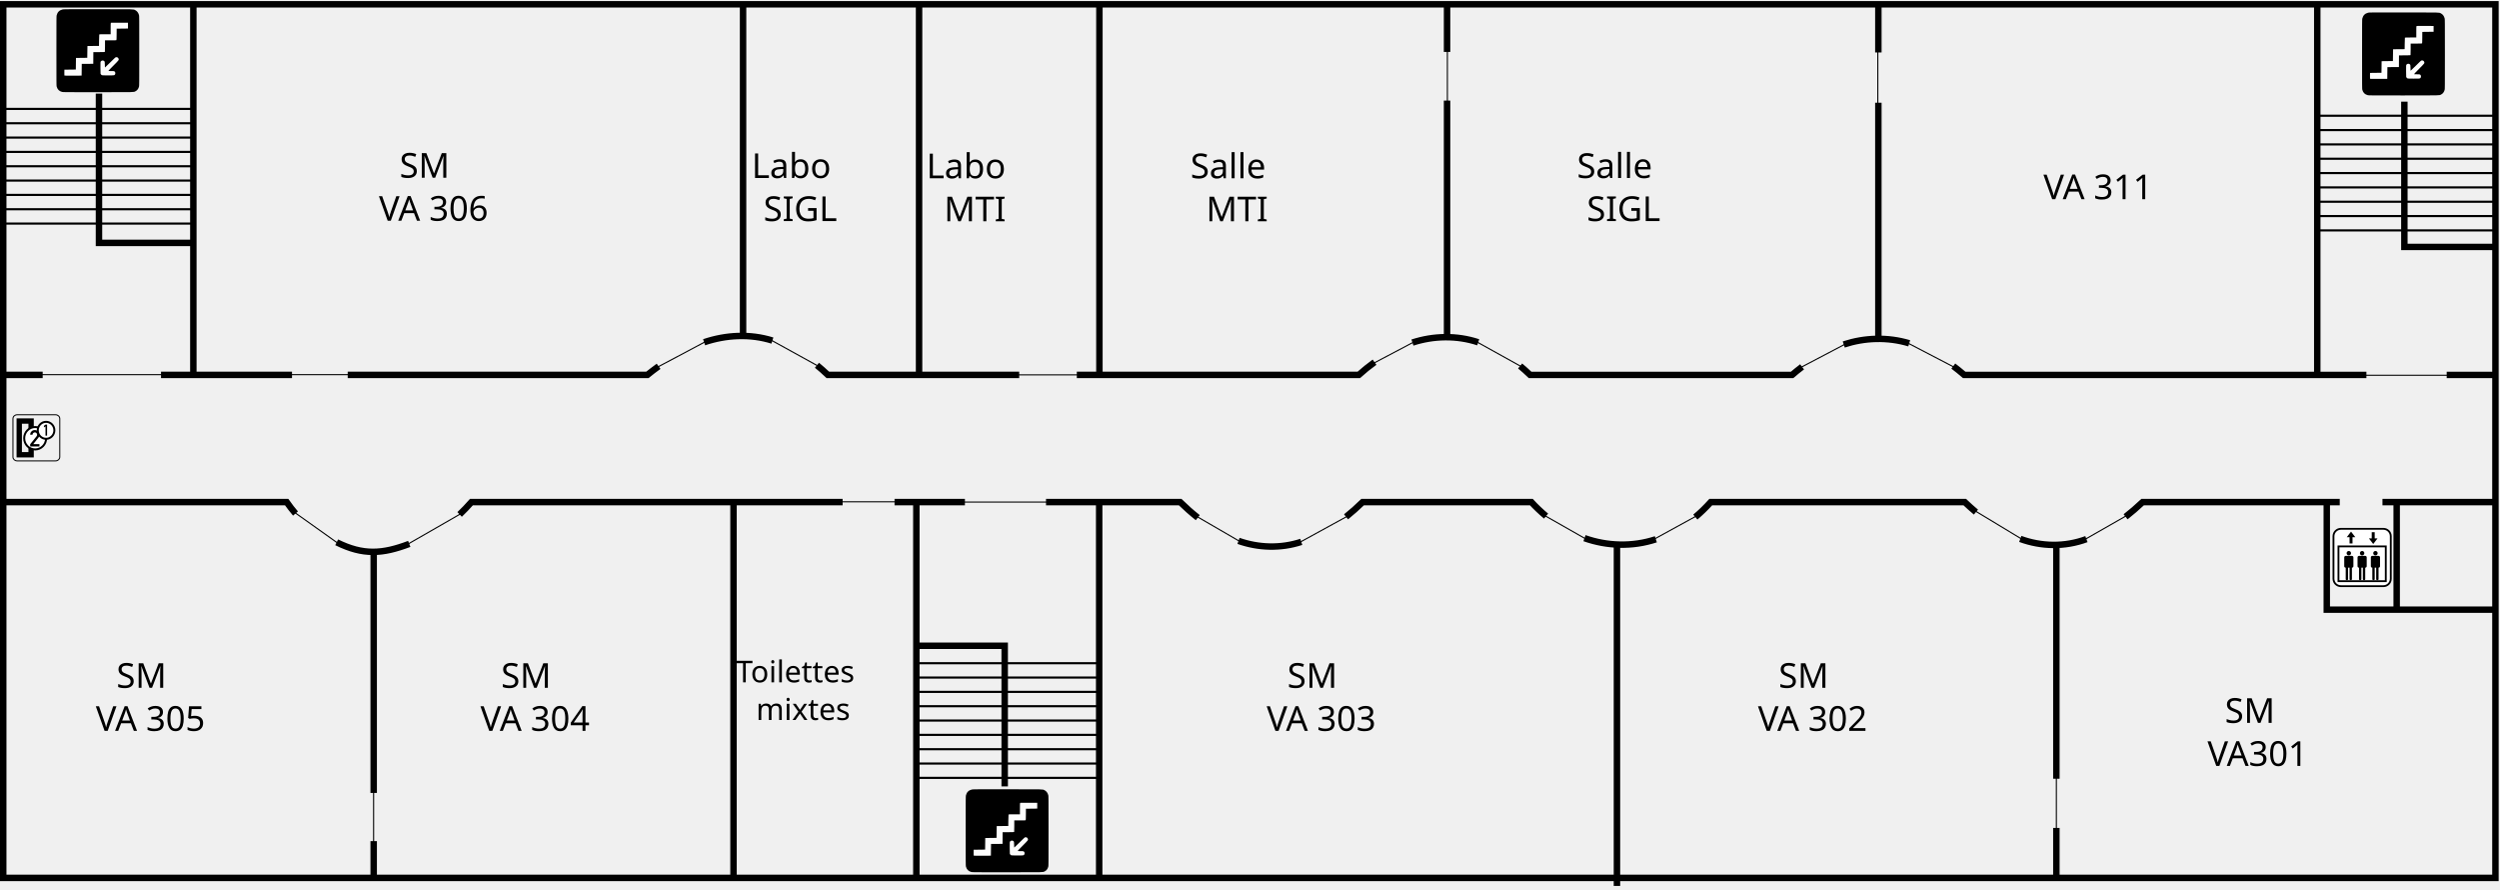
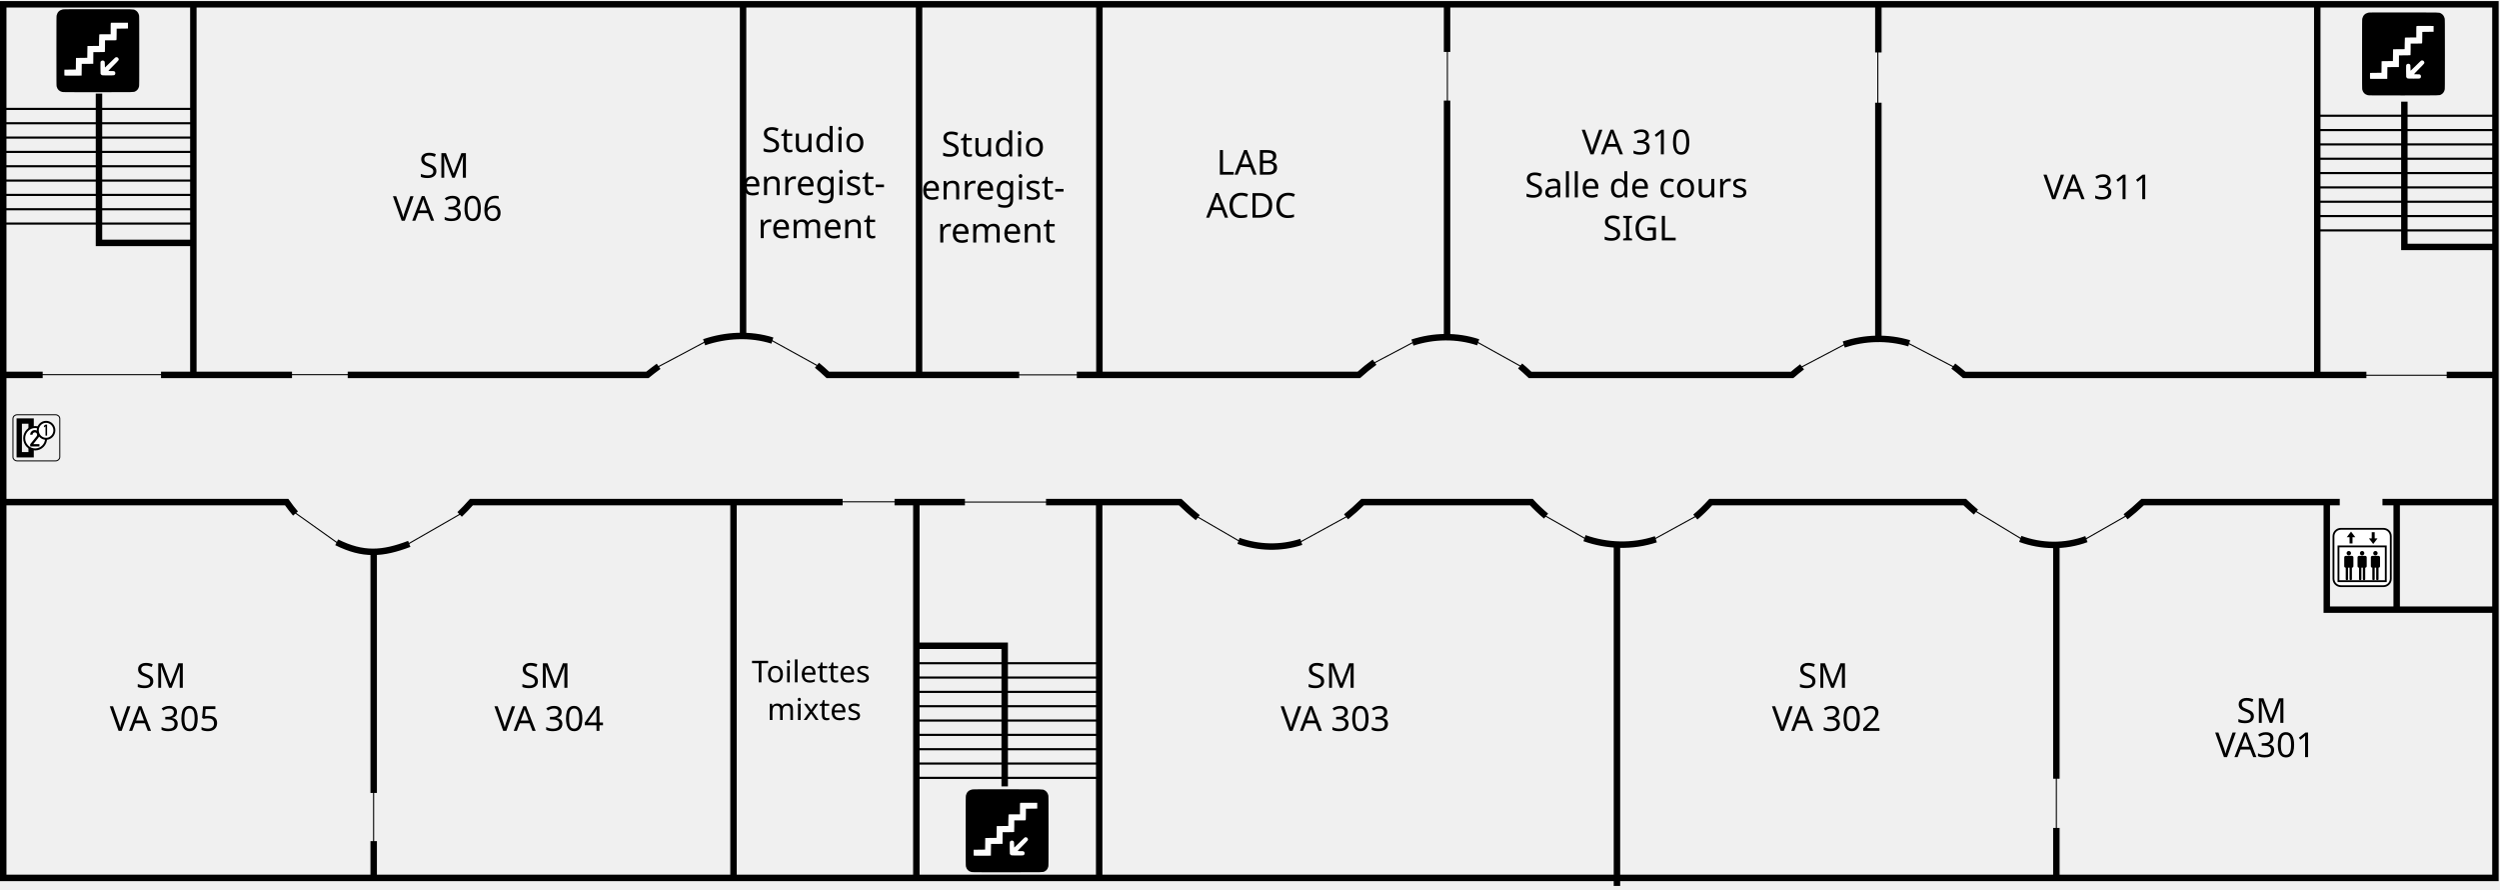
<svg xmlns="http://www.w3.org/2000/svg" xmlns:xlink="http://www.w3.org/1999/xlink" width="100%" height="100%" viewBox="0 0 2323.605 826.438" id="svg4578" version="1.1">
  <defs id="defs4580">
    </defs>
  <g id="layer1" transform="translate(560.6051,-444.2808)">
    <path id="path5218" style="fill:none;stroke:#000000;stroke-width:6;stroke-linecap:butt;stroke-linejoin:miter;stroke-miterlimit:4;stroke-opacity:1;stroke-dasharray:none" d="m 290.714,1044.505 82.857,0 0,130.714 m 1385.628,-501.429 -84.199,0 0,-135 m -7.143,471.429 0,-100 M 1760,1010.934 l -157.143,0 0,-100.714 m -251.429,349.286 0,-45.714 m 0,-45.714 0,-217.143 m -408.571,316.786 0,-316.4 m -481.429,308.186 0,-350 m -170,351.429 0,-350 m -170,347.143 0,-345.714 m -334.571,347.081 0,-33.366 m 0,-44.795 0,-223.37 m -168.286,-287.874 -87.143,0 0,-138.787 m 87.744,-83.971 0,344.462 m 511.137,-344.462 0,309.163 m 163.645,-308.153 0,343.452 m 167.685,-344.462 0,345.472 m 323.249,-345.472 0,45.238 m 0,45.238 0,217.62 m 401.031,-307.142 0,44.789 m 0,46.754 0,219.367 m 408.102,32.598 0,-343.452 m 165.16,462.65 -104.546,0 m -39.704,0 -183.276,0 c -5.418,5.062 -10.457,9.464 -15.857,13.656 m -36.417,20.761 c -20.188,7.467 -41.922,6.959 -61.514,-0.198 m -41.215,-24.922 c -3.462,-2.895 -6.934,-5.994 -10.416,-9.297 l -236.133,0 c -4.775,5.246 -9.33,9.723 -14.35,13.91 m -36.722,20.658 c -21.822,7.187 -45.274,6.41 -66.339,-1.041 m -35.734,-20.508 c -4.895,-4.047 -9.779,-8.761 -13.703,-13.018 l -156.847,0 c -5.041,4.906 -10.188,9.489 -15.438,13.686 m -41.623,23.29 c -19.165,6.284 -39.671,5.635 -58.368,-0.926 m -37.867,-21.583 c -5.848,-4.616 -11.327,-9.514 -16.409,-14.466 l -124.704,0 m -75.419,0 -65.419,0 m -48.276,0 -345.123,0 c -3.617,4.099 -7.289,7.921 -11.004,11.469 m -46.825,27.387 c -24.974,9.468 -42.815,10.746 -67.486,-1.475 m -38.289,-26.76 c -2.856,-3.324 -5.608,-6.866 -8.243,-10.621 l -262.006,0 m 2314.765,-118.188 -44.306,0 m -74.663,0 -373.949,0 c -3.39,-2.942 -6.812,-5.71 -10.159,-8.216 m -40.99,-21.177 c -20.02,-5.996 -41.31,-5.321 -60.864,1.099 m -38.734,20.778 c -3.282,2.475 -6.424,5.026 -9.313,7.517 l -243.591,0 c -3.08,-2.976 -6.208,-5.778 -9.282,-8.32 M 813.854,762.424 c -19.978,-6.599 -41.466,-6.129 -61.156,0.264 m -35.244,18.237 c -5.21,3.744 -10.106,7.742 -14.653,11.829 l -262.163,0 m -53.591,0 -177.877,0 c -3.375,-3.216 -6.796,-6.244 -10.159,-8.991 M 157.574,760.822 c -20.889,-6.537 -43.135,-5.274 -63.487,1.555 m -42.309,22.374 c -3.678,2.645 -7.216,5.36 -10.486,8.002 l -278.591,0 m -51.796,0 -121.796,0 m -110.02,0 -36.694,0 m 0,-344.462 2317.29,0 0,811.949 -2317.291,7e-4 z" />
    <path id="path5237" style="fill:none;stroke:#000000;stroke-width:2;stroke-linecap:butt;stroke-linejoin:miter;stroke-miterlimit:4;stroke-opacity:1;stroke-dasharray:none" d="m 1760.696,658.423 -166.675,0 m -0.505,-13.321 167.685,0 m -167.685,-13.321 167.685,0 m -167.433,-13.321 167.18,0 m -0.505,-13.321 -166.17,0 m -1.263,-13.321 168.695,0 m -0.758,-13.321 -167.18,0 m -0.253,-13.321 167.685,0 m -166.675,-13.321 165.665,0" />
    <path id="path5237-6" style="fill:none;stroke:#000000;stroke-width:2;stroke-linecap:butt;stroke-linejoin:miter;stroke-miterlimit:4;stroke-opacity:1;stroke-dasharray:none" d="m 460.63,1167.267 -169.706,0 m -0.505,-13.321 170.716,0 m -170.716,-13.321 170.716,0 m -170.463,-13.321 170.211,0 m -0.505,-13.321 -169.201,0 m -1.263,-13.321 171.726,0 m -0.758,-13.321 -170.211,0 m -0.253,-13.321 170.716,0 m -169.706,-13.321 168.695,0" />
    <path id="path5237-6-8" style="fill:none;stroke:#000000;stroke-width:2;stroke-linecap:butt;stroke-linejoin:miter;stroke-miterlimit:4;stroke-opacity:1;stroke-dasharray:none" d="m -381.219,652.076 -175.063,0 m -0.505,-13.321 176.073,0 m -176.073,-13.321 176.073,0 m -175.82,-13.321 175.568,0 m -0.505,-13.321 -174.558,0 m -1.263,-13.321 177.083,0 m -0.758,-13.321 -175.568,0 m -0.253,-13.321 176.073,0 m -175.063,-13.321 174.053,0" />
    <a xlink:href="map-vj-va2.svg" id="a6061">
      <g transform="matrix(0.1375,0,0,0.1375,1608.232,934.9379)" id="g5427">
        <rect style="fill:#ffffff;fill-opacity:1;fill-rule:evenodd;stroke:#000000;stroke-width:12.5;stroke-miterlimit:4;stroke-opacity:1;stroke-dasharray:none" id="rectBordo" width="387.5" height="387.5" x="6.3" y="6.3" rx="50" ry="50" />
        <rect style="fill:none;stroke:#000000;stroke-width:12.5;stroke-miterlimit:4;stroke-opacity:1;stroke-dasharray:none" id="rectAscensore" width="320" height="235" x="40" y="125" />
        <g id="gUomini">
          <path style="fill:#000000;fill-opacity:1;fill-rule:evenodd;stroke:none" d="m 200,156 c -8.3,0 -15,6.7 -15,15 0,8.3 6.7,15 15,15 8.3,0 15,-6.7 15,-15 0,-8.3 -6.7,-15 -15,-15 z m -20.7,33 c -5.7,0 -10.3,4.5 -10.3,10 l 0,60 c 0,5.5 4.3,10 10,10 l 0,77 c 0,4.4 3.6,8 8,8 4.4,0 8,-3.6 8,-8 l 0,-77 10,0 c 0,0 0,77 0,77 0,4.4 3.6,8 8,8 4.4,0 8,-3.6 8,-8 l 0,-77 c 5.7,0 10,-4.5 10,-10 l 0,-60 c 0,-5.5 -4.6,-10 -10.3,-10 l -41.4,0 z" id="pathUomo" />
          <use height="400" width="400" id="useUomo2" xlink:href="#pathUomo" y="0" x="-90" />
          <use height="400" width="400" id="useUomo3" xlink:href="#pathUomo" y="0" x="90" />
        </g>
        <path style="fill:#000000;fill-opacity:1;fill-rule:evenodd;stroke:none" d="m 96,63 29,-38 29,38 -19,0 0,42 -20,0 0,-42 -19,0 z" id="pathFrecciaSu" />
        <use x="150" y="-134" xlink:href="#pathFrecciaSu" id="useFrecciaGiu" transform="scale(1,-1)" width="400" height="400" />
      </g>
    </a>
    <g id="layer1-7" transform="matrix(0.09306479,0,0,0.09306479,-550.3506,827.8416)">
      <rect rx="41.278" ry="38.939" y="21.021" x="19.202" height="460.303" width="467.824" id="rect2398" style="fill:none;stroke:#000000;stroke-width:10;stroke-miterlimit:4;stroke-opacity:1;stroke-dasharray:none" />
      <rect ry="0" rx="59.333" y="83.53" x="82.026" height="336.723" width="118.666" id="rect3170" style="fill:none;stroke:#000000;stroke-width:53.449;stroke-miterlimit:4;stroke-opacity:1;stroke-dasharray:none" />
      <path transform="matrix(2.202362,0,0,2.227341,-732.1924,-563.6541)" d="m 491.748,367.683 c 0,27.753 -22.298,50.252 -49.803,50.252 -27.505,0 -49.803,-22.498 -49.803,-50.252 0,-27.753 22.298,-50.252 49.803,-50.252 27.505,0 49.803,22.498 49.803,50.252 z" id="path3172" style="fill:#ffffff;fill-opacity:1;fill-rule:nonzero;stroke:#000000;stroke-width:9.03;stroke-miterlimit:4;stroke-opacity:1;stroke-dasharray:none" />
      <path id="text2388" d="m 191.226,337.432 0,-21.853 63.551,-79.495 c 2.453,-3.122 4.051,-5.983 4.794,-8.585 0.743,-2.601 1.115,-5.129 1.115,-7.582 -8e-5,-5.649 -2.007,-10.908 -6.021,-15.776 -4.014,-4.868 -9.477,-7.303 -16.39,-7.303 -6.318,1.4e-4 -11.725,2.1 -16.222,6.299 -4.497,4.2 -7.006,9.942 -7.526,17.226 l -23.302,0 c 0.074,-13.156 4.571,-24.25 13.491,-33.281 8.919,-9.031 19.511,-13.546 31.776,-13.546 13.528,1.7e-4 24.807,4.553 33.838,13.658 9.031,9.105 13.546,20.088 13.546,32.946 -10e-5,11.001 -3.233,20.515 -9.7,28.542 l -52.29,65.558 61.99,0 0,23.191 -92.651,0 z" style="font-size:228.338px;font-style:normal;font-variant:normal;font-weight:normal;font-stretch:normal;fill:#000000;fill-opacity:1;stroke:none;font-family:DIN 1451 Mittelschrift;-inkscape-font-specification:DIN 1451 Mittelschrift" />
      <path transform="matrix(1.359464,0,0,1.378738,-241.5892,-351.107)" d="m 496.235,382.49 c 0,33.948 -27.32,61.469 -61.02,61.469 -33.7,0 -61.02,-27.52 -61.02,-61.469 0,-33.948 27.32,-61.469 61.02,-61.469 33.7,0 61.02,27.52 61.02,61.469 z" id="path3176" style="fill:#ffffff;fill-opacity:1;fill-rule:nonzero;stroke:#000000;stroke-width:14.608;stroke-miterlimit:4;stroke-opacity:1;stroke-dasharray:none" />
      <path id="text2392" d="m 344.371,229.389 0,-93.365 -15.674,11.454 0,-16.729 15.674,-11.379 15.825,0 0,110.019 -15.825,0 z" style="font-size:154.327px;font-style:normal;font-variant:normal;font-weight:normal;font-stretch:normal;fill:#000000;fill-opacity:1;stroke:none;font-family:DIN 1451 Mittelschrift;-inkscape-font-specification:DIN 1451 Mittelschrift" />
    </g>
    <path id="path5573" style="fill:none;stroke:#000000;stroke-width:1px;stroke-linecap:butt;stroke-linejoin:miter;stroke-opacity:1" d="m 1185.414,541.73 0,-55.053 m -400.235,52.65 0,-49.286 m -967.577,460.59 51.684,-29.697 m -156.429,-0.714 41.388,29.444 m 32.54,278.413 0,-49.643 m 434.438,-267.745 51.518,0 m 61.902,0.245 78.929,0 m 234.441,37.383 44.194,-24.244 m -140.411,0 40.911,23.739 M 977.143,945.576 1017.5,923.434 m -142.5,-0.357 38.929,22.143 m 463.571,0.714 40,-22.857 m -142.143,-4.286 44.286,26.786 m 318.571,-152.5 78.571,0 m -503.571,-30 43.214,22.5 M 1113.571,785.934 1155,764.148 m -342.5,-2.143 41.786,23.214 m -138.571,-2.857 38.571,-20.357 m -370,30.714 59.286,0 m -287.5,-32.5 44.643,24.643 M 50,785.934 95.714,761.648 m -387.143,30.853 56.063,0 m -287.388,0 114.652,0 m 1759.53,373.79 0,51.428" />
-     <text xml:space="preserve" style="font-size:24px;font-style:normal;font-weight:normal;text-align:center;line-height:125%;letter-spacing:0px;word-spacing:0px;text-anchor:middle;fill:#000000;fill-opacity:1;stroke:none;font-family:Sans" x="1553.248" y="1116.148" id="text5577">
-       <tspan id="tspan5579" x="1553.248" y="1116.148" style="font-size:32px;text-align:center;text-anchor:middle">SM</tspan>
-       <tspan x="1558.341" y="1156.148" style="font-size:32px;text-align:center;text-anchor:middle" id="tspan5649">VA301 </tspan>
+     <text xml:space="preserve" style="font-style:normal;font-weight:normal;line-height:0%;font-family:sans-serif;text-align:center;letter-spacing:0px;word-spacing:0px;text-anchor:middle;fill:#000000;fill-opacity:1;stroke:none" x="1553.248" y="1116.148" id="text5577">
+       <tspan id="tspan5579" x="1553.248" y="1116.148" style="font-size:32px;line-height:1.25;font-family:sans-serif;text-align:center;text-anchor:middle">SM</tspan>
+       <tspan x="1557.696" y="1147.98" style="font-size:32px;line-height:1.25;font-family:sans-serif;text-align:center;text-anchor:middle" id="tspan5649">VA301 </tspan>
    </text>
-     <text xml:space="preserve" style="font-size:32px;font-style:normal;font-weight:normal;text-align:center;line-height:125%;letter-spacing:0px;word-spacing:0px;text-anchor:middle;fill:#000000;fill-opacity:1;stroke:none;font-family:Sans" x="1145.589" y="1083.576" id="text5581">
-       <tspan id="tspan5583" x="1145.589" y="1083.576">SM</tspan>
-       <tspan x="1145.589" y="1123.576" id="tspan5647">VA 302</tspan>
+     <text xml:space="preserve" style="font-style:normal;font-weight:normal;line-height:0%;font-family:sans-serif;text-align:center;letter-spacing:0px;word-spacing:0px;text-anchor:middle;fill:#000000;fill-opacity:1;stroke:none" x="1145.589" y="1083.576" id="text5581">
+       <tspan id="tspan5583" x="1145.589" y="1083.576" style="font-size:32px;line-height:1.25;font-family:sans-serif">SM</tspan>
+       <tspan x="1145.589" y="1123.576" id="tspan5647" style="font-size:32px;line-height:1.25;font-family:sans-serif">VA 302</tspan>
    </text>
-     <text xml:space="preserve" style="font-size:32px;font-style:normal;font-weight:normal;text-align:center;line-height:125%;letter-spacing:0px;word-spacing:0px;text-anchor:middle;fill:#000000;fill-opacity:1;stroke:none;font-family:Sans" x="688.767" y="1083.576" id="text5585">
-       <tspan id="tspan5587" x="688.767" y="1083.576">SM</tspan>
-       <tspan x="688.767" y="1123.576" id="tspan5645">VA 303</tspan>
+     <text xml:space="preserve" style="font-style:normal;font-weight:normal;line-height:0%;font-family:sans-serif;text-align:center;letter-spacing:0px;word-spacing:0px;text-anchor:middle;fill:#000000;fill-opacity:1;stroke:none" x="688.767" y="1083.576" id="text5585">
+       <tspan id="tspan5587" x="688.767" y="1083.576" style="font-size:32px;line-height:1.25;font-family:sans-serif">SM</tspan>
+       <tspan x="688.767" y="1123.576" id="tspan5645" style="font-size:32px;line-height:1.25;font-family:sans-serif">VA 303</tspan>
    </text>
-     <text xml:space="preserve" style="font-size:28px;font-style:normal;font-weight:normal;text-align:center;line-height:125%;letter-spacing:0px;word-spacing:0px;text-anchor:middle;fill:#000000;fill-opacity:1;stroke:none;font-family:Sans" x="204.359" y="1078.454" id="text5589">
-       <tspan id="tspan5591" x="204.359" y="1078.454">Toilettes</tspan>
-       <tspan x="204.359" y="1113.454" id="tspan5593">mixtes</tspan>
+     <text xml:space="preserve" style="font-style:normal;font-weight:normal;line-height:0%;font-family:sans-serif;text-align:center;letter-spacing:0px;word-spacing:0px;text-anchor:middle;fill:#000000;fill-opacity:1;stroke:none" x="204.359" y="1078.454" id="text5589">
+       <tspan id="tspan5591" x="204.359" y="1078.454" style="font-size:28px;line-height:1.25;font-family:sans-serif">Toilettes</tspan>
+       <tspan x="204.359" y="1113.454" id="tspan5593" style="font-size:28px;line-height:1.25;font-family:sans-serif">mixtes</tspan>
    </text>
-     <text xml:space="preserve" style="font-size:32px;font-style:normal;font-weight:normal;text-align:center;line-height:125%;letter-spacing:0px;word-spacing:0px;text-anchor:middle;fill:#000000;fill-opacity:1;stroke:none;font-family:Sans" x="-42.279" y="1083.576" id="text5595">
-       <tspan id="tspan5597" x="-42.279" y="1083.576">SM</tspan>
-       <tspan x="-42.279" y="1123.576" id="tspan5643">VA 304</tspan>
+     <text xml:space="preserve" style="font-style:normal;font-weight:normal;line-height:0%;font-family:sans-serif;text-align:center;letter-spacing:0px;word-spacing:0px;text-anchor:middle;fill:#000000;fill-opacity:1;stroke:none" x="-42.279" y="1083.576" id="text5595">
+       <tspan id="tspan5597" x="-42.279" y="1083.576" style="font-size:32px;line-height:1.25;font-family:sans-serif">SM</tspan>
+       <tspan x="-42.279" y="1123.576" id="tspan5643" style="font-size:32px;line-height:1.25;font-family:sans-serif">VA 304</tspan>
    </text>
-     <text xml:space="preserve" style="font-size:32px;font-style:normal;font-weight:normal;text-align:center;line-height:125%;letter-spacing:0px;word-spacing:0px;text-anchor:middle;fill:#000000;fill-opacity:1;stroke:none;font-family:Sans" x="-399.922" y="1083.576" id="text5599">
-       <tspan id="tspan5601" x="-399.922" y="1083.576">SM</tspan>
-       <tspan x="-399.922" y="1123.576" id="tspan5641">VA 305</tspan>
+     <text xml:space="preserve" style="font-style:normal;font-weight:normal;line-height:0%;font-family:sans-serif;text-align:center;letter-spacing:0px;word-spacing:0px;text-anchor:middle;fill:#000000;fill-opacity:1;stroke:none" x="-399.922" y="1083.576" id="text5599">
+       <tspan id="tspan5601" x="-399.922" y="1083.576" style="font-size:32px;line-height:1.25;font-family:sans-serif">SM</tspan>
+       <tspan x="-399.922" y="1123.576" id="tspan5641" style="font-size:32px;line-height:1.25;font-family:sans-serif">VA 305</tspan>
    </text>
-     <text xml:space="preserve" style="font-size:32px;font-style:normal;font-weight:normal;text-align:center;line-height:125%;letter-spacing:0px;word-spacing:0px;text-anchor:middle;fill:#000000;fill-opacity:1;stroke:none;font-family:Sans" x="-136.674" y="609.456" id="text5603">
-       <tspan id="tspan5605" x="-136.674" y="609.456">SM</tspan>
-       <tspan x="-136.674" y="649.456" id="tspan5639">VA 306</tspan>
+     <text xml:space="preserve" style="font-style:normal;font-weight:normal;line-height:0%;font-family:sans-serif;text-align:center;letter-spacing:0px;word-spacing:0px;text-anchor:middle;fill:#000000;fill-opacity:1;stroke:none" x="-136.674" y="609.456" id="text5603">
+       <tspan id="tspan5605" x="-136.674" y="609.456" style="font-size:32px;line-height:1.25;font-family:sans-serif">SM</tspan>
+       <tspan x="-136.674" y="649.456" id="tspan5639" style="font-size:32px;line-height:1.25;font-family:sans-serif">VA 306</tspan>
    </text>
-     <text xml:space="preserve" style="font-size:24px;font-style:normal;font-weight:normal;line-height:125%;letter-spacing:0px;word-spacing:0px;fill:#000000;fill-opacity:1;stroke:none;font-family:Sans" x="1339.395" y="629.456" id="text5607">
-       <tspan id="tspan5609" x="1339.395" y="629.456" style="font-size:32px">VA 311</tspan>
+     <text xml:space="preserve" style="font-style:normal;font-weight:normal;line-height:0%;font-family:sans-serif;letter-spacing:0px;word-spacing:0px;fill:#000000;fill-opacity:1;stroke:none" x="1339.395" y="629.456" id="text5607">
+       <tspan id="tspan5609" x="1339.395" y="629.456" style="font-size:32px;line-height:1.25;font-family:sans-serif">VA 311</tspan>
    </text>
-     <a id="a4374" xlink:href="https://sigl.epita.fr/">
-       <text id="text5621" y="609.737" x="212.66" style="font-size:32px;font-style:normal;font-weight:normal;text-align:center;line-height:125%;letter-spacing:0px;word-spacing:0px;text-anchor:middle;fill:#000000;fill-opacity:1;stroke:none;font-family:Sans" xml:space="preserve">
-         <tspan y="609.737" x="212.66" id="tspan5623">Labo</tspan>
-         <tspan id="tspan5631" y="649.737" x="212.66">SIGL</tspan>
+     <a id="a4374" xlink:href="https://sigl.epita.fr/" transform="translate(-80.42922,-6.628056)">
+       <text id="text5621" y="592.247" x="290.304" style="font-style:normal;font-weight:normal;line-height:0%;font-family:sans-serif;text-align:center;letter-spacing:0px;word-spacing:0px;text-anchor:middle;fill:#000000;fill-opacity:1;stroke:none" xml:space="preserve">
+         <tspan id="tspan5631" y="592.247" x="290.304" style="font-size:32px;line-height:1.25;font-family:sans-serif">Studio</tspan>
+         <tspan y="632.247" x="290.304" style="font-size:32px;line-height:1.25;font-family:sans-serif" id="tspan20398">enregist-</tspan>
+         <tspan y="672.247" x="290.304" style="font-size:32px;line-height:1.25;font-family:sans-serif" id="tspan25828">rement</tspan>
+       </text>
+     </a>
+     <a id="a4374-3" xlink:href="https://sigl.epita.fr/" transform="translate(86.53015,-2.561598)">
+       <text id="text5621-6" y="592.247" x="290.304" style="font-style:normal;font-weight:normal;line-height:0%;font-family:sans-serif;text-align:center;letter-spacing:0px;word-spacing:0px;text-anchor:middle;fill:#000000;fill-opacity:1;stroke:none" xml:space="preserve">
+         <tspan id="tspan5631-7" y="592.247" x="290.304" style="font-size:32px;line-height:1.25;font-family:sans-serif">Studio</tspan>
+         <tspan y="632.247" x="290.304" style="font-size:32px;line-height:1.25;font-family:sans-serif" id="tspan3174-5">enregist-</tspan>
+         <tspan y="672.247" x="290.304" style="font-size:32px;line-height:1.25;font-family:sans-serif" id="tspan23676">rement</tspan>
      </text>
    </a>
    <a id="a4379" xlink:href="http://mti.epita.fr/">
-       <text id="text5625" y="609.964" x="375.13" style="font-size:32px;font-style:normal;font-weight:normal;text-align:center;line-height:125%;letter-spacing:0px;word-spacing:0px;text-anchor:middle;fill:#000000;fill-opacity:1;stroke:none;font-family:Sans" xml:space="preserve">
-         <tspan y="609.964" x="375.13" id="tspan5627">Labo</tspan>
-         <tspan id="tspan5629" y="649.964" x="375.13">MTI</tspan>
+       <text id="text5625" y="609.964" x="375.13" style="font-style:normal;font-weight:normal;line-height:0%;font-family:sans-serif;text-align:center;letter-spacing:0px;word-spacing:0px;text-anchor:middle;fill:#000000;fill-opacity:1;stroke:none" xml:space="preserve">
+         <tspan id="tspan5629" y="609.964" x="375.13" style="font-size:32px;line-height:1.25;font-family:sans-serif" />
      </text>
    </a>
-     <text xml:space="preserve" style="font-size:32px;font-style:normal;font-weight:normal;text-align:center;line-height:125%;letter-spacing:0px;word-spacing:0px;text-anchor:middle;fill:#000000;fill-opacity:1;stroke:none;font-family:Sans" x="969.838" y="609.737" id="text5633">
-       <tspan id="tspan5635" x="969.838" y="609.737">Salle</tspan>
-       <tspan x="969.838" y="649.737" id="tspan5637">SIGL</tspan>
+     <text xml:space="preserve" style="font-style:normal;font-weight:normal;line-height:0%;font-family:sans-serif;text-align:center;letter-spacing:0px;word-spacing:0px;text-anchor:middle;fill:#000000;fill-opacity:1;stroke:none" x="971.838" y="587.737" id="text5633">
+       <tspan x="971.838" y="587.737" id="tspan5637" style="font-size:32px;line-height:1.25;font-family:sans-serif">VA 310</tspan>
+       <tspan x="971.838" y="627.737" style="font-size:32px;line-height:1.25;font-family:sans-serif" id="tspan16371">Salle de cours</tspan>
+       <tspan x="971.838" y="667.737" style="font-size:32px;line-height:1.25;font-family:sans-serif" id="tspan16375">SIGL</tspan>
    </text>
-     <text xml:space="preserve" style="font-size:32px;font-style:normal;font-weight:normal;text-align:center;line-height:125%;letter-spacing:0px;word-spacing:0px;text-anchor:middle;fill:#000000;fill-opacity:1;stroke:none;font-family:Sans" x="610.474" y="609.964" id="text3049">
-       <tspan id="tspan3051" x="610.474" y="609.964">Salle</tspan>
-       <tspan x="610.474" y="649.964" id="tspan3053">MTI</tspan>
+     <text xml:space="preserve" style="font-style:normal;font-weight:normal;line-height:0%;font-family:sans-serif;text-align:center;letter-spacing:0px;word-spacing:0px;text-anchor:middle;fill:#000000;fill-opacity:1;stroke:none" x="610.474" y="606.621" id="text3049">
+       <tspan x="610.474" y="606.621" id="tspan3053" style="font-size:32px;line-height:1.25;font-family:sans-serif">LAB</tspan>
+       <tspan x="610.474" y="646.621" style="font-size:32px;line-height:1.25;font-family:sans-serif" id="tspan8256">ACDC</tspan>
    </text>
    <a xlink:href="map-vj-va2.svg" id="a6046">
      <g transform="matrix(0.1346595,0,0,0.1346595,-511.2896,449.9997)" id="g1316">
        <path style="fill:#fdfdfd" d="M 62.404,310.337 465.347,42.548 578.961,151.489 564.703,480.903 54.047,504.374 62.404,310.337 z" id="path1312" />
        <path style="fill:#000000" d="M 62.038,591.978 C 42.403,586.834 30.523,574.941 25.103,555 c -1.666,-6.129 -1.767,-20.158 -1.767,-246 0,-226.296 0.098,-239.882 1.779,-246.435 5.475,-21.349 18.693,-34.472 39.823,-39.537 8.294,-1.988 11.311,-2.013 244.898,-2.003 261.243,0.011 243.635,-0.428 257.576,6.431 12.851,6.323 21.678,17.977 26.164,34.545 1.657,6.12 1.76,20.527 1.76,246.5 0,224.554 -0.112,240.434 -1.736,246.75 -3.941,15.328 -12.711,26.759 -25.046,32.646 -13.542,6.463 3.246,6.073 -259.718,6.032 C 76.286,593.891 69.125,593.834 62.038,591.978 z M 197.837,439 l 0.5,-40.5 39.739,-0.261 39.739,-0.261 0.261,-40.239 0.261,-40.239 39.448,-0.262 c 30.032,-0.199 39.636,-0.557 40.235,-1.5 0.433,-0.681 0.793,-18.901 0.802,-40.488 l 0.015,-39.25 38.878,0 c 31.248,0 39.095,-0.263 39.988,-1.338 0.762,-0.918 1.193,-13.558 1.372,-40.25 l 0.262,-38.912 39,-0.5 39,-0.5 0,-20 0,-20 -58.5,-0.261 c -54.109,-0.241 -58.594,-0.133 -59.75,1.441 -0.949,1.292 -1.25,10.938 -1.25,40.011 l 0,38.309 -38.941,0 c -30.055,0 -39.126,0.285 -39.75,1.25 -0.445,0.688 -1.034,18.8 -1.309,40.25 l -0.5,39 -39.75,0.261 c -21.863,0.144 -39.85,0.369 -39.972,0.5 -0.122,0.131 -0.459,18.464 -0.75,40.739 l -0.528,40.5 -39,0.5 -39,0.5 -0.5,40 -0.5,40 -39.5,0.5 -39.5,0.5 -0.272,19.471 c -0.15,10.709 -0.05,20.05 0.222,20.758 0.397,1.034 12.167,1.237 59.772,1.029 l 59.278,-0.258 0.5,-40.5 z m 224.717,37.33 c 9.819,-4.66 10.486,-20.578 1.101,-26.3 -3.017,-1.84 -5.011,-2.023 -22.009,-2.027 -12.577,-0.003 -18.915,-0.366 -19.375,-1.11 -0.399,-0.646 13.899,-15.733 34.355,-36.25 39.181,-39.298 39.155,-39.263 35.787,-48.082 -3.015,-7.895 -9.847,-11.657 -18.327,-10.092 -3.257,0.601 -8.357,5.284 -38.781,35.611 C 376.038,407.286 359.725,423 359.055,423 c -0.913,0 -1.219,-4.521 -1.219,-18.032 0,-20.126 -0.677,-23.177 -5.978,-26.952 -7.017,-4.996 -18.243,-2.898 -22.544,4.213 -1.881,3.111 -1.978,5.184 -1.978,42.271 0,21.45 0.337,40.203 0.75,41.673 1.042,3.717 5.562,8.836 9.201,10.42 2.36,1.028 11.949,1.337 42.398,1.367 34.738,0.035 39.761,-0.157 42.868,-1.631 z" id="path1310" />
      </g>
    </a>
    <a xlink:href="map-vj-va2.svg" id="a6051">
      <g transform="matrix(0.1346595,0,0,0.1346595,334.1683,1175.028)" id="g1316-8">
        <path style="fill:#fdfdfd" d="M 62.404,310.337 465.347,42.548 578.961,151.489 564.703,480.903 54.047,504.374 62.404,310.337 z" id="path1312-5" />
        <path style="fill:#000000" d="M 62.038,591.978 C 42.403,586.834 30.523,574.941 25.103,555 c -1.666,-6.129 -1.767,-20.158 -1.767,-246 0,-226.296 0.098,-239.882 1.779,-246.435 5.475,-21.349 18.693,-34.472 39.823,-39.537 8.294,-1.988 11.311,-2.013 244.898,-2.003 261.243,0.011 243.635,-0.428 257.576,6.431 12.851,6.323 21.678,17.977 26.164,34.545 1.657,6.12 1.76,20.527 1.76,246.5 0,224.554 -0.112,240.434 -1.736,246.75 -3.941,15.328 -12.711,26.759 -25.046,32.646 -13.542,6.463 3.246,6.073 -259.718,6.032 C 76.286,593.891 69.125,593.834 62.038,591.978 z M 197.837,439 l 0.5,-40.5 39.739,-0.261 39.739,-0.261 0.261,-40.239 0.261,-40.239 39.448,-0.262 c 30.032,-0.199 39.636,-0.557 40.235,-1.5 0.433,-0.681 0.793,-18.901 0.802,-40.488 l 0.015,-39.25 38.878,0 c 31.248,0 39.095,-0.263 39.988,-1.338 0.762,-0.918 1.193,-13.558 1.372,-40.25 l 0.262,-38.912 39,-0.5 39,-0.5 0,-20 0,-20 -58.5,-0.261 c -54.109,-0.241 -58.594,-0.133 -59.75,1.441 -0.949,1.292 -1.25,10.938 -1.25,40.011 l 0,38.309 -38.941,0 c -30.055,0 -39.126,0.285 -39.75,1.25 -0.445,0.688 -1.034,18.8 -1.309,40.25 l -0.5,39 -39.75,0.261 c -21.863,0.144 -39.85,0.369 -39.972,0.5 -0.122,0.131 -0.459,18.464 -0.75,40.739 l -0.528,40.5 -39,0.5 -39,0.5 -0.5,40 -0.5,40 -39.5,0.5 -39.5,0.5 -0.272,19.471 c -0.15,10.709 -0.05,20.05 0.222,20.758 0.397,1.034 12.167,1.237 59.772,1.029 l 59.278,-0.258 0.5,-40.5 z m 224.717,37.33 c 9.819,-4.66 10.486,-20.578 1.101,-26.3 -3.017,-1.84 -5.011,-2.023 -22.009,-2.027 -12.577,-0.003 -18.915,-0.366 -19.375,-1.11 -0.399,-0.646 13.899,-15.733 34.355,-36.25 39.181,-39.298 39.155,-39.263 35.787,-48.082 -3.015,-7.895 -9.847,-11.657 -18.327,-10.092 -3.257,0.601 -8.357,5.284 -38.781,35.611 C 376.038,407.286 359.725,423 359.055,423 c -0.913,0 -1.219,-4.521 -1.219,-18.032 0,-20.126 -0.677,-23.177 -5.978,-26.952 -7.017,-4.996 -18.243,-2.898 -22.544,4.213 -1.881,3.111 -1.978,5.184 -1.978,42.271 0,21.45 0.337,40.203 0.75,41.673 1.042,3.717 5.562,8.836 9.201,10.42 2.36,1.028 11.949,1.337 42.398,1.367 34.738,0.035 39.761,-0.157 42.868,-1.631 z" id="path1310-1" />
      </g>
    </a>
    <a xlink:href="map-vj-va2.svg" id="a6056">
      <g transform="matrix(0.1346595,0,0,0.1346595,1632.531,453.0076)" id="g1316-5">
        <path style="fill:#fdfdfd" d="M 62.404,310.337 465.347,42.548 578.961,151.489 564.703,480.903 54.047,504.374 62.404,310.337 z" id="path1312-1" />
        <path style="fill:#000000" d="M 62.038,591.978 C 42.403,586.834 30.523,574.941 25.103,555 c -1.666,-6.129 -1.767,-20.158 -1.767,-246 0,-226.296 0.098,-239.882 1.779,-246.435 5.475,-21.349 18.693,-34.472 39.823,-39.537 8.294,-1.988 11.311,-2.013 244.898,-2.003 261.243,0.011 243.635,-0.428 257.576,6.431 12.851,6.323 21.678,17.977 26.164,34.545 1.657,6.12 1.76,20.527 1.76,246.5 0,224.554 -0.112,240.434 -1.736,246.75 -3.941,15.328 -12.711,26.759 -25.046,32.646 -13.542,6.463 3.246,6.073 -259.718,6.032 C 76.286,593.891 69.125,593.834 62.038,591.978 z M 197.837,439 l 0.5,-40.5 39.739,-0.261 39.739,-0.261 0.261,-40.239 0.261,-40.239 39.448,-0.262 c 30.032,-0.199 39.636,-0.557 40.235,-1.5 0.433,-0.681 0.793,-18.901 0.802,-40.488 l 0.015,-39.25 38.878,0 c 31.248,0 39.095,-0.263 39.988,-1.338 0.762,-0.918 1.193,-13.558 1.372,-40.25 l 0.262,-38.912 39,-0.5 39,-0.5 0,-20 0,-20 -58.5,-0.261 c -54.109,-0.241 -58.594,-0.133 -59.75,1.441 -0.949,1.292 -1.25,10.938 -1.25,40.011 l 0,38.309 -38.941,0 c -30.055,0 -39.126,0.285 -39.75,1.25 -0.445,0.688 -1.034,18.8 -1.309,40.25 l -0.5,39 -39.75,0.261 c -21.863,0.144 -39.85,0.369 -39.972,0.5 -0.122,0.131 -0.459,18.464 -0.75,40.739 l -0.528,40.5 -39,0.5 -39,0.5 -0.5,40 -0.5,40 -39.5,0.5 -39.5,0.5 -0.272,19.471 c -0.15,10.709 -0.05,20.05 0.222,20.758 0.397,1.034 12.167,1.237 59.772,1.029 l 59.278,-0.258 0.5,-40.5 z m 224.717,37.33 c 9.819,-4.66 10.486,-20.578 1.101,-26.3 -3.017,-1.84 -5.011,-2.023 -22.009,-2.027 -12.577,-0.003 -18.915,-0.366 -19.375,-1.11 -0.399,-0.646 13.899,-15.733 34.355,-36.25 39.181,-39.298 39.155,-39.263 35.787,-48.082 -3.015,-7.895 -9.847,-11.657 -18.327,-10.092 -3.257,0.601 -8.357,5.284 -38.781,35.611 C 376.038,407.286 359.725,423 359.055,423 c -0.913,0 -1.219,-4.521 -1.219,-18.032 0,-20.126 -0.677,-23.177 -5.978,-26.952 -7.017,-4.996 -18.243,-2.898 -22.544,4.213 -1.881,3.111 -1.978,5.184 -1.978,42.271 0,21.45 0.337,40.203 0.75,41.673 1.042,3.717 5.562,8.836 9.201,10.42 2.36,1.028 11.949,1.337 42.398,1.367 34.738,0.035 39.761,-0.157 42.868,-1.631 z" id="path1310-4" />
      </g>
    </a>
  </g>
</svg>
